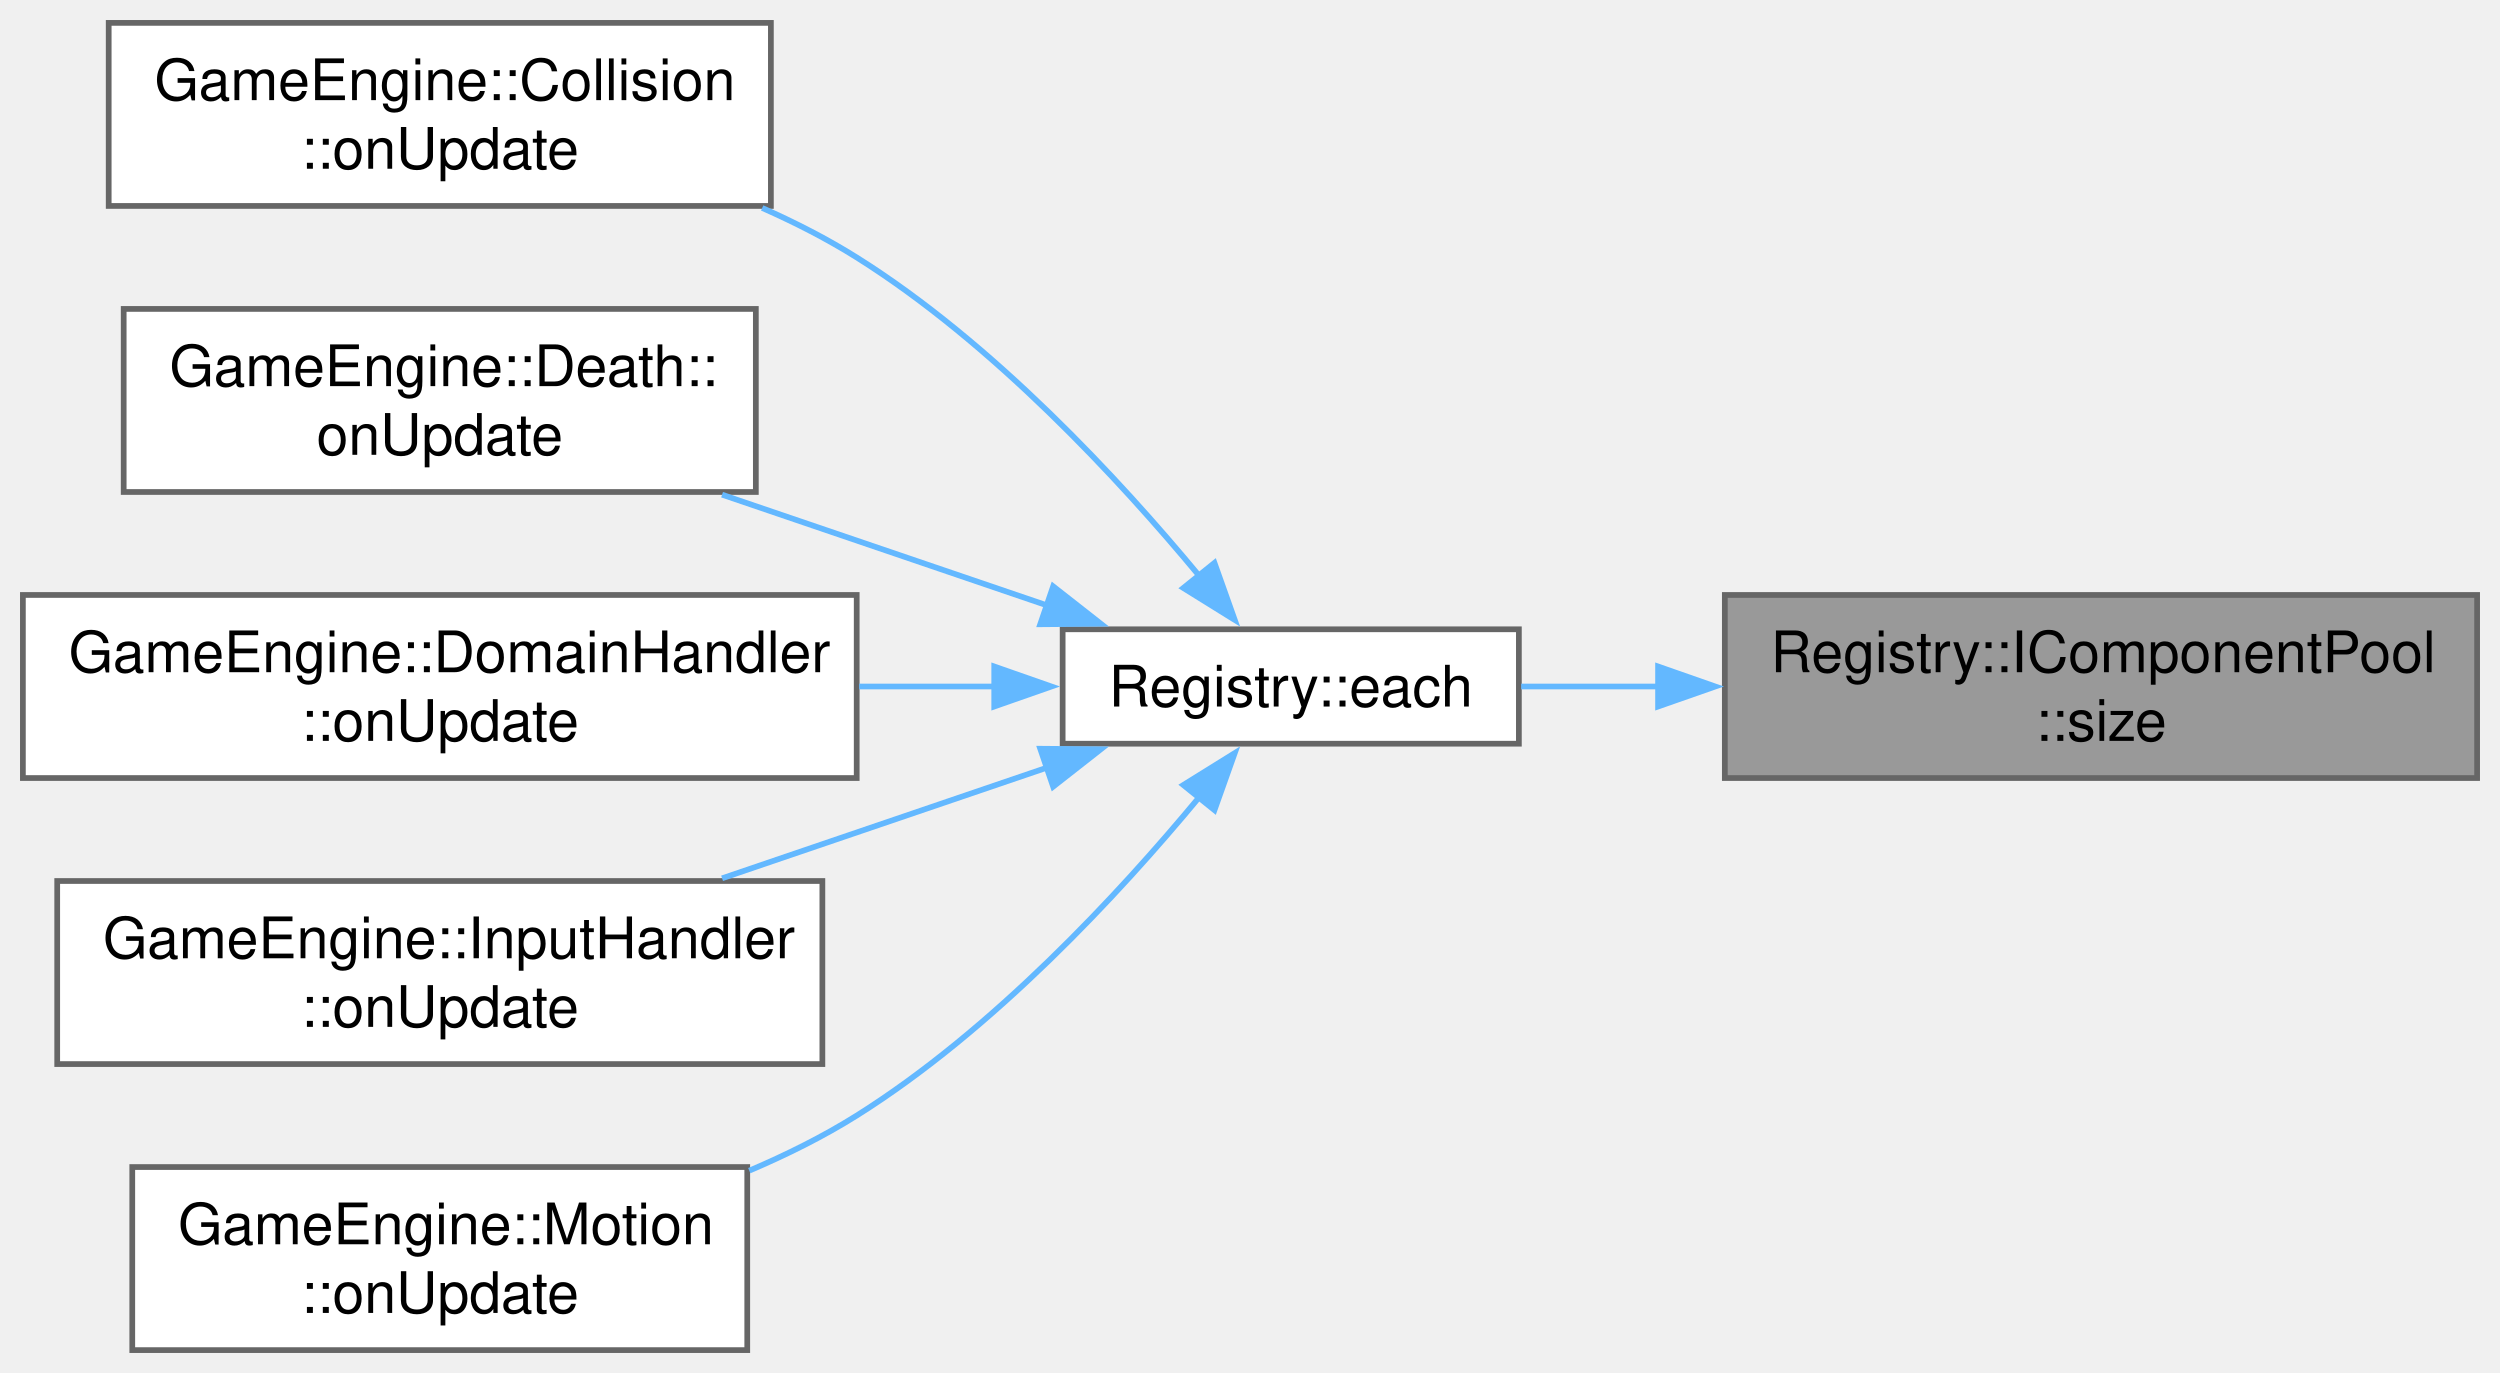
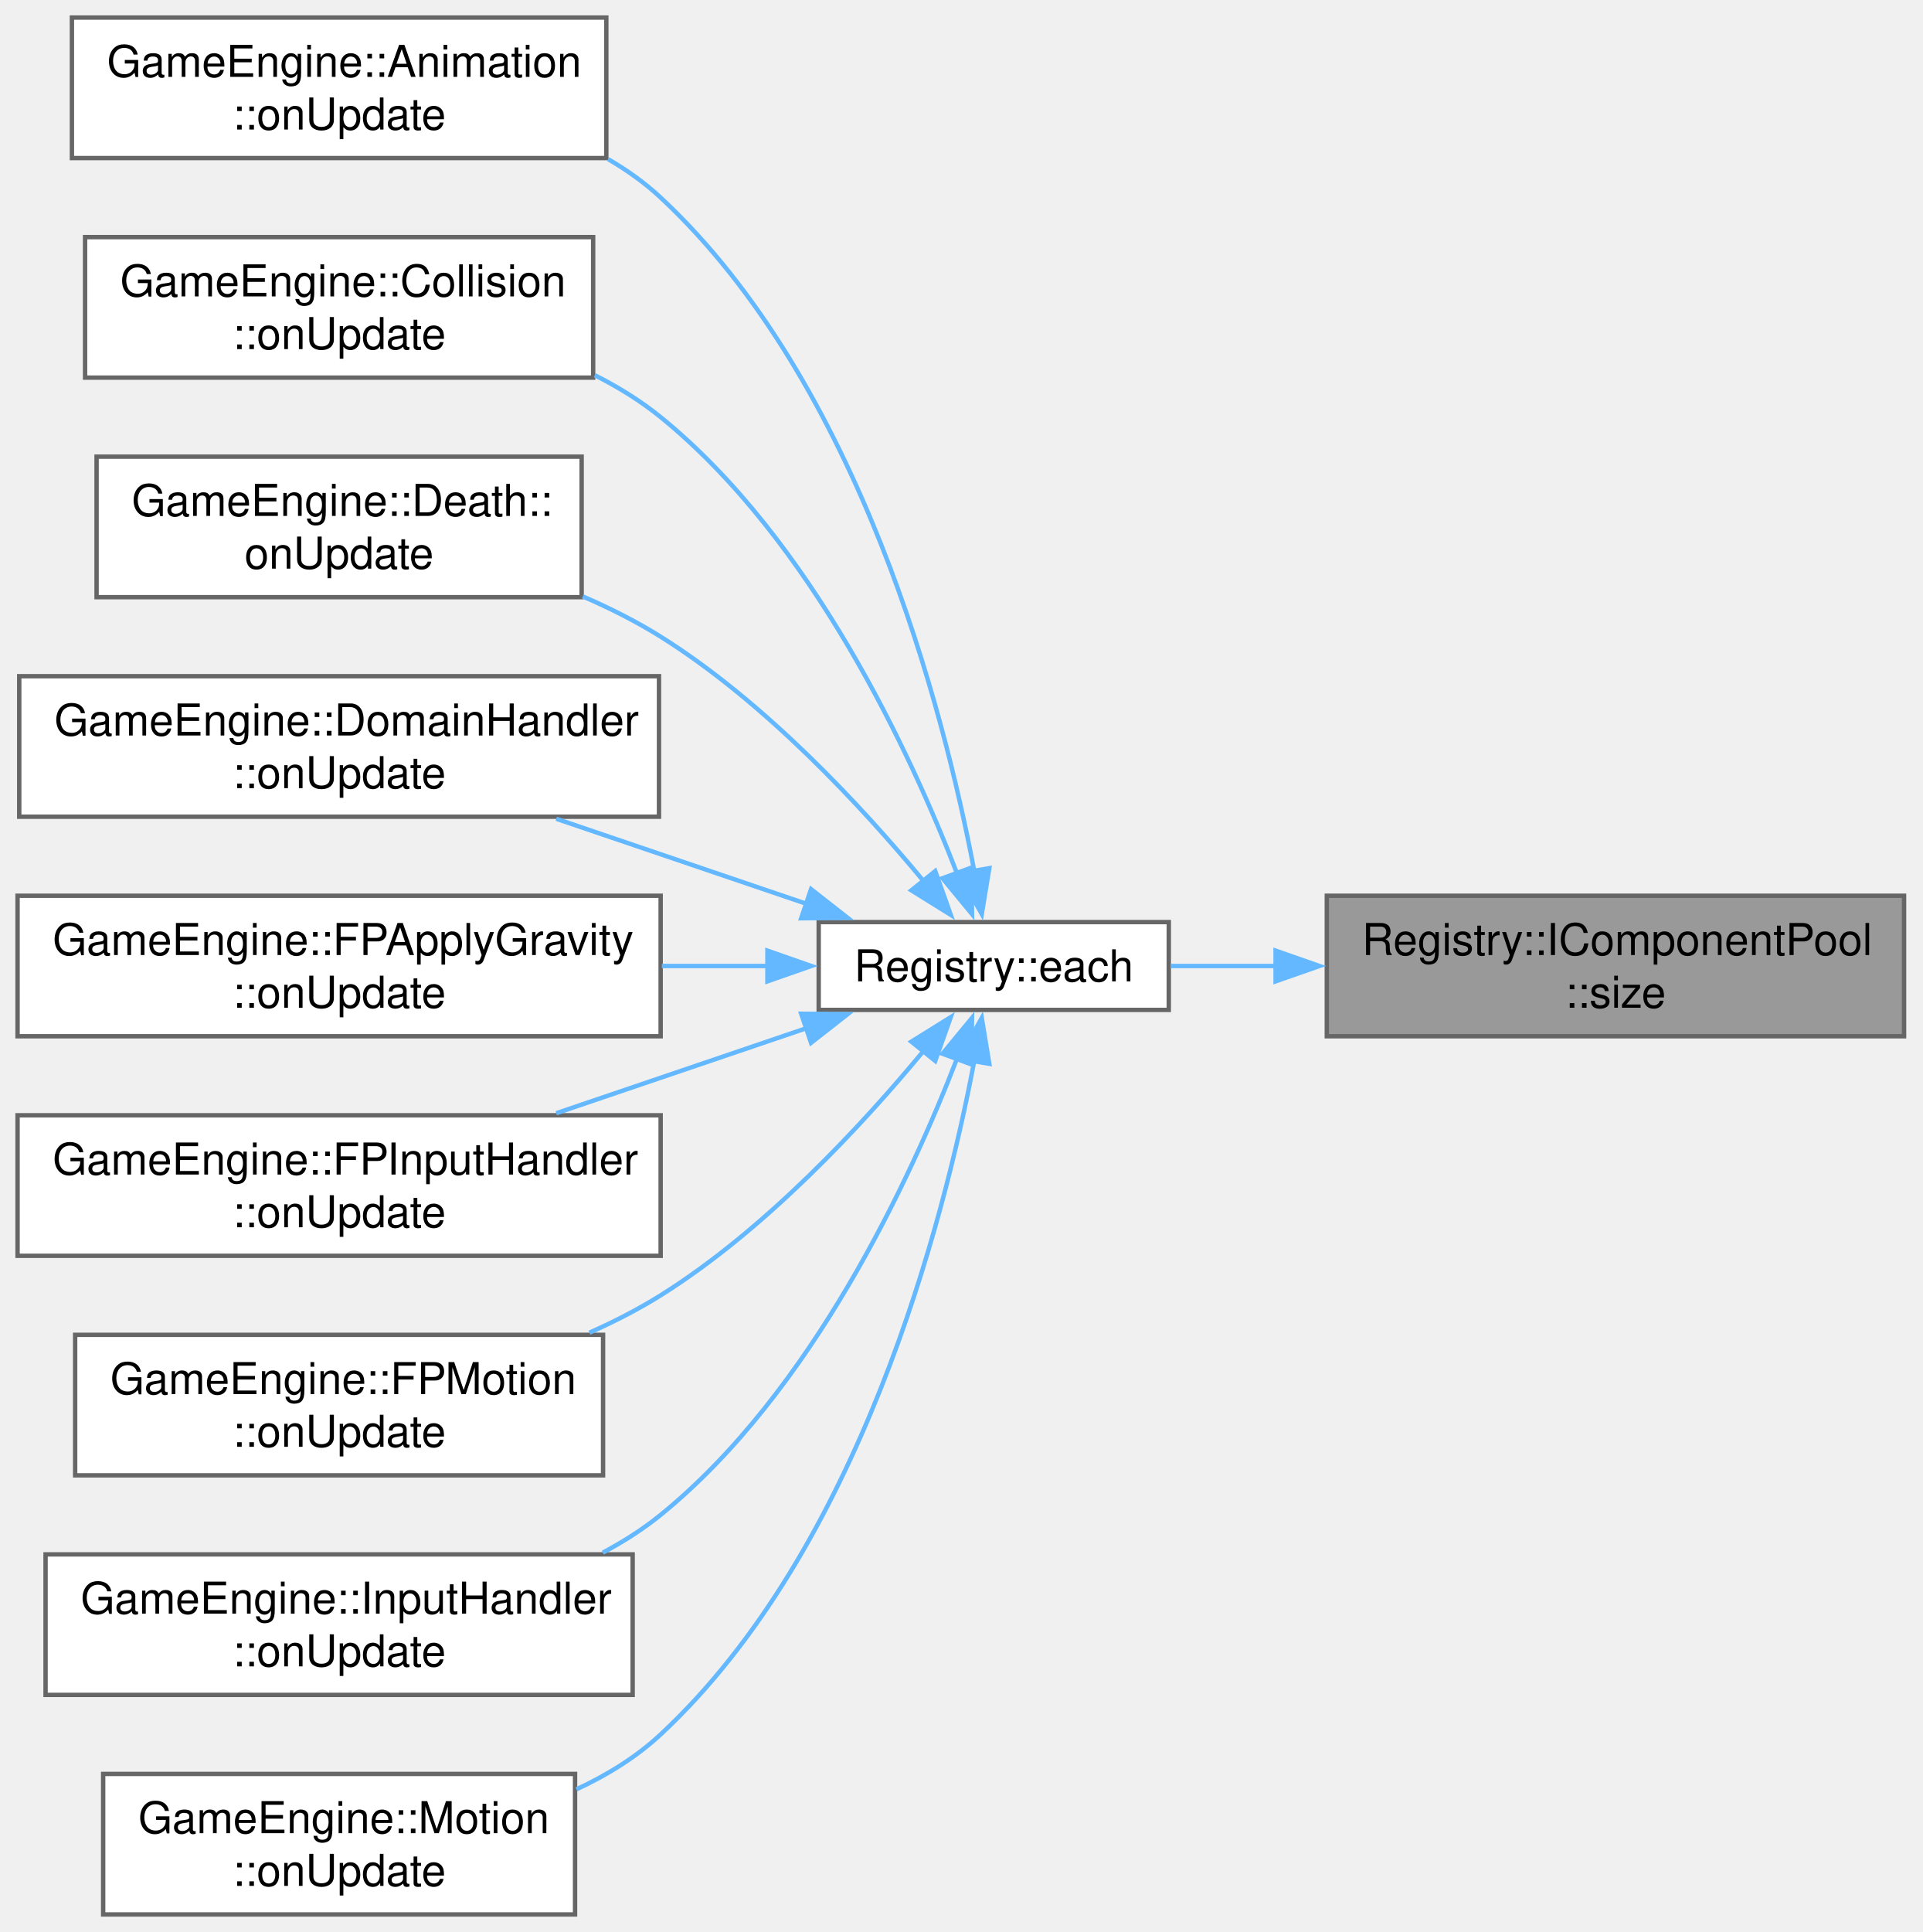
- <svg xmlns="http://www.w3.org/2000/svg" xmlns:xlink="http://www.w3.org/1999/xlink" width="437pt" height="240pt" viewBox="0.00 0.00 437.00 240.00">
-   <g id="graph0" class="graph" transform="scale(1 1) rotate(0) translate(4 236)">
+ <svg xmlns="http://www.w3.org/2000/svg" xmlns:xlink="http://www.w3.org/1999/xlink" width="438pt" height="440pt" viewBox="0.00 0.00 438.00 440.00">
+   <g id="graph0" class="graph" transform="scale(1 1) rotate(0) translate(4 436)">
    <g id="Node000001" class="node">
      <g id="a_Node000001">
        <a xlink:title=" ">
-           <polygon fill="#999999" stroke="#666666" points="429,-132 297.5,-132 297.5,-100 429,-100 429,-132" />
-           <text xml:space="preserve" text-anchor="start" x="305.5" y="-118.5" font-family="Helvetica,sans-Serif" font-size="10.00">Registry::IComponentPool</text>
-           <text xml:space="preserve" text-anchor="middle" x="363.25" y="-106.5" font-family="Helvetica,sans-Serif" font-size="10.00">::size</text>
+           <polygon fill="#999999" stroke="#666666" points="429.75,-232 298.25,-232 298.25,-200 429.75,-200 429.75,-232" />
+           <text xml:space="preserve" text-anchor="start" x="306.25" y="-218.5" font-family="Helvetica,sans-Serif" font-size="10.00">Registry::IComponentPool</text>
+           <text xml:space="preserve" text-anchor="middle" x="364" y="-206.5" font-family="Helvetica,sans-Serif" font-size="10.00">::size</text>
        </a>
      </g>
    </g>
    <g id="Node000002" class="node">
      <g id="a_Node000002">
        <a xlink:href="classRegistry.html#a31cfb49fd633086383bf646b39a8daa2" target="_top" xlink:title="Iterates through all entities that have all the specified components.">
-           <polygon fill="white" stroke="#666666" points="261.5,-126 181.75,-126 181.75,-106 261.5,-106 261.5,-126" />
-           <text xml:space="preserve" text-anchor="middle" x="221.62" y="-112.5" font-family="Helvetica,sans-Serif" font-size="10.00">Registry::each</text>
+           <polygon fill="white" stroke="#666666" points="262.25,-226 182.5,-226 182.5,-206 262.25,-206 262.25,-226" />
+           <text xml:space="preserve" text-anchor="middle" x="222.38" y="-212.5" font-family="Helvetica,sans-Serif" font-size="10.00">Registry::each</text>
        </a>
      </g>
    </g>
    <g id="edge1_Node000001_Node000002" class="edge">
      <g id="a_edge1_Node000001_Node000002">
        <a xlink:title=" ">
-           <path fill="none" stroke="#63b8ff" d="M285.98,-116C277.67,-116 269.48,-116 261.9,-116" />
-           <polygon fill="#63b8ff" stroke="#63b8ff" points="285.83,-119.5 295.83,-116 285.83,-112.5 285.83,-119.5" />
+           <path fill="none" stroke="#63b8ff" d="M286.73,-216C278.42,-216 270.23,-216 262.65,-216" />
+           <polygon fill="#63b8ff" stroke="#63b8ff" points="286.58,-219.5 296.58,-216 286.58,-212.5 286.58,-219.5" />
        </a>
      </g>
    </g>
    <g id="Node000003" class="node">
      <g id="a_Node000003">
-         <a xlink:href="classGameEngine_1_1Collision.html#a49f26a6547e81a9cebf7ad5436fb7101" target="_top" xlink:title=" ">
-           <polygon fill="white" stroke="#666666" points="130.75,-232 15,-232 15,-200 130.75,-200 130.75,-232" />
-           <text xml:space="preserve" text-anchor="start" x="23" y="-218.5" font-family="Helvetica,sans-Serif" font-size="10.00">GameEngine::Collision</text>
-           <text xml:space="preserve" text-anchor="middle" x="72.88" y="-206.5" font-family="Helvetica,sans-Serif" font-size="10.00">::onUpdate</text>
+         <a xlink:href="classGameEngine_1_1Animation.html#a92efc46a052b2627ed60ac8a2c81b3e2" target="_top" xlink:title=" ">
+           <polygon fill="white" stroke="#666666" points="134.12,-432 12.38,-432 12.38,-400 134.12,-400 134.12,-432" />
+           <text xml:space="preserve" text-anchor="start" x="20.38" y="-418.5" font-family="Helvetica,sans-Serif" font-size="10.00">GameEngine::Animation</text>
+           <text xml:space="preserve" text-anchor="middle" x="73.25" y="-406.5" font-family="Helvetica,sans-Serif" font-size="10.00">::onUpdate</text>
        </a>
      </g>
    </g>
    <g id="edge2_Node000002_Node000003" class="edge">
      <g id="a_edge2_Node000002_Node000003">
        <a xlink:title=" ">
-           <path fill="none" stroke="#63b8ff" d="M205.59,-135.39C191.67,-152.18 169.59,-176.04 145.75,-191 140.6,-194.23 134.98,-197.11 129.23,-199.65" />
-           <polygon fill="#63b8ff" stroke="#63b8ff" points="208.29,-137.61 211.84,-127.63 202.84,-133.22 208.29,-137.61" />
+           <path fill="none" stroke="#63b8ff" d="M217.94,-237.61C211,-274.25 191.93,-348.69 146.5,-391 142.91,-394.35 138.84,-397.25 134.52,-399.76" />
+           <polygon fill="#63b8ff" stroke="#63b8ff" points="221.37,-238.28 219.65,-227.83 214.48,-237.08 221.37,-238.28" />
        </a>
      </g>
    </g>
    <g id="Node000004" class="node">
      <g id="a_Node000004">
-         <a xlink:href="classGameEngine_1_1Death.html#a081a250ee3a8d22b7dd2323dbaba0eb7" target="_top" xlink:title=" ">
-           <polygon fill="white" stroke="#666666" points="128.12,-182 17.62,-182 17.62,-150 128.12,-150 128.12,-182" />
-           <text xml:space="preserve" text-anchor="start" x="25.62" y="-168.5" font-family="Helvetica,sans-Serif" font-size="10.00">GameEngine::Death::</text>
-           <text xml:space="preserve" text-anchor="middle" x="72.88" y="-156.5" font-family="Helvetica,sans-Serif" font-size="10.00">onUpdate</text>
+         <a xlink:href="classGameEngine_1_1Collision.html#a49f26a6547e81a9cebf7ad5436fb7101" target="_top" xlink:title=" ">
+           <polygon fill="white" stroke="#666666" points="131.12,-382 15.38,-382 15.38,-350 131.12,-350 131.12,-382" />
+           <text xml:space="preserve" text-anchor="start" x="23.38" y="-368.5" font-family="Helvetica,sans-Serif" font-size="10.00">GameEngine::Collision</text>
+           <text xml:space="preserve" text-anchor="middle" x="73.25" y="-356.5" font-family="Helvetica,sans-Serif" font-size="10.00">::onUpdate</text>
        </a>
      </g>
    </g>
    <g id="edge3_Node000002_Node000004" class="edge">
      <g id="a_edge3_Node000002_Node000004">
        <a xlink:title=" ">
-           <path fill="none" stroke="#63b8ff" d="M179.01,-130.18C161.32,-136.2 140.58,-143.27 122.22,-149.53" />
-           <polygon fill="#63b8ff" stroke="#63b8ff" points="180.09,-133.51 188.43,-126.97 177.83,-126.88 180.09,-133.51" />
+           <path fill="none" stroke="#63b8ff" d="M214.11,-236.83C203.46,-264.44 181.04,-312.95 146.5,-341 141.97,-344.68 136.86,-347.84 131.5,-350.54" />
+           <polygon fill="#63b8ff" stroke="#63b8ff" points="217.26,-238.4 217.43,-227.81 210.69,-235.98 217.26,-238.4" />
        </a>
      </g>
    </g>
    <g id="Node000005" class="node">
      <g id="a_Node000005">
-         <a xlink:href="classGameEngine_1_1DomainHandler.html#a2e491047939e77c803075c6c490d54ee" target="_top" xlink:title="Updates the system, checking entity positions against their domain boundaries.">
-           <polygon fill="white" stroke="#666666" points="145.75,-132 0,-132 0,-100 145.75,-100 145.75,-132" />
-           <text xml:space="preserve" text-anchor="start" x="8" y="-118.5" font-family="Helvetica,sans-Serif" font-size="10.00">GameEngine::DomainHandler</text>
-           <text xml:space="preserve" text-anchor="middle" x="72.88" y="-106.5" font-family="Helvetica,sans-Serif" font-size="10.00">::onUpdate</text>
+         <a xlink:href="classGameEngine_1_1Death.html#a081a250ee3a8d22b7dd2323dbaba0eb7" target="_top" xlink:title=" ">
+           <polygon fill="white" stroke="#666666" points="128.5,-332 18,-332 18,-300 128.5,-300 128.5,-332" />
+           <text xml:space="preserve" text-anchor="start" x="26" y="-318.5" font-family="Helvetica,sans-Serif" font-size="10.00">GameEngine::Death::</text>
+           <text xml:space="preserve" text-anchor="middle" x="73.25" y="-306.5" font-family="Helvetica,sans-Serif" font-size="10.00">onUpdate</text>
        </a>
      </g>
    </g>
    <g id="edge4_Node000002_Node000005" class="edge">
      <g id="a_edge4_Node000002_Node000005">
        <a xlink:title=" ">
-           <path fill="none" stroke="#63b8ff" d="M169.96,-116C162.27,-116 154.22,-116 146.18,-116" />
-           <polygon fill="#63b8ff" stroke="#63b8ff" points="169.79,-119.5 179.79,-116 169.79,-112.5 169.79,-119.5" />
+           <path fill="none" stroke="#63b8ff" d="M206.34,-235.4C192.43,-252.19 170.35,-276.06 146.5,-291 140.99,-294.45 134.94,-297.5 128.76,-300.17" />
+           <polygon fill="#63b8ff" stroke="#63b8ff" points="209.05,-237.62 212.59,-227.64 203.6,-233.23 209.05,-237.62" />
        </a>
      </g>
    </g>
    <g id="Node000006" class="node">
      <g id="a_Node000006">
-         <a xlink:href="classGameEngine_1_1InputHandler.html#acb0d11bd1241dad8925f26b86f6d9007" target="_top" xlink:title=" ">
-           <polygon fill="white" stroke="#666666" points="139.75,-82 6,-82 6,-50 139.75,-50 139.75,-82" />
-           <text xml:space="preserve" text-anchor="start" x="14" y="-68.5" font-family="Helvetica,sans-Serif" font-size="10.00">GameEngine::InputHandler</text>
-           <text xml:space="preserve" text-anchor="middle" x="72.88" y="-56.5" font-family="Helvetica,sans-Serif" font-size="10.00">::onUpdate</text>
+         <a xlink:href="classGameEngine_1_1DomainHandler.html#a2e491047939e77c803075c6c490d54ee" target="_top" xlink:title="Updates the system, checking entity positions against their domain boundaries.">
+           <polygon fill="white" stroke="#666666" points="146.12,-282 0.38,-282 0.38,-250 146.12,-250 146.12,-282" />
+           <text xml:space="preserve" text-anchor="start" x="8.38" y="-268.5" font-family="Helvetica,sans-Serif" font-size="10.00">GameEngine::DomainHandler</text>
+           <text xml:space="preserve" text-anchor="middle" x="73.25" y="-256.5" font-family="Helvetica,sans-Serif" font-size="10.00">::onUpdate</text>
        </a>
      </g>
    </g>
    <g id="edge5_Node000002_Node000006" class="edge">
      <g id="a_edge5_Node000002_Node000006">
        <a xlink:title=" ">
-           <path fill="none" stroke="#63b8ff" d="M179.01,-101.82C161.32,-95.8 140.58,-88.73 122.22,-82.47" />
-           <polygon fill="#63b8ff" stroke="#63b8ff" points="177.83,-105.12 188.43,-105.03 180.09,-98.49 177.83,-105.12" />
+           <path fill="none" stroke="#63b8ff" d="M179.66,-230.18C161.92,-236.2 141.13,-243.27 122.72,-249.53" />
+           <polygon fill="#63b8ff" stroke="#63b8ff" points="180.76,-233.5 189.1,-226.97 178.51,-226.87 180.76,-233.5" />
        </a>
      </g>
    </g>
    <g id="Node000007" class="node">
      <g id="a_Node000007">
-         <a xlink:href="classGameEngine_1_1Motion.html#a015b898244098b869ceb6001884ae9fe" target="_top" xlink:title=" ">
-           <polygon fill="white" stroke="#666666" points="126.62,-32 19.12,-32 19.12,0 126.62,0 126.62,-32" />
-           <text xml:space="preserve" text-anchor="start" x="27.12" y="-18.5" font-family="Helvetica,sans-Serif" font-size="10.00">GameEngine::Motion</text>
-           <text xml:space="preserve" text-anchor="middle" x="72.88" y="-6.5" font-family="Helvetica,sans-Serif" font-size="10.00">::onUpdate</text>
+         <a xlink:href="classGameEngine_1_1FPApplyGravity.html#a4fc5342f686d0c3bc6acd4f8c85cb720" target="_top" xlink:title=" ">
+           <polygon fill="white" stroke="#666666" points="146.5,-232 0,-232 0,-200 146.5,-200 146.5,-232" />
+           <text xml:space="preserve" text-anchor="start" x="8" y="-218.5" font-family="Helvetica,sans-Serif" font-size="10.00">GameEngine::FPApplyGravity</text>
+           <text xml:space="preserve" text-anchor="middle" x="73.25" y="-206.5" font-family="Helvetica,sans-Serif" font-size="10.00">::onUpdate</text>
        </a>
      </g>
    </g>
    <g id="edge6_Node000002_Node000007" class="edge">
      <g id="a_edge6_Node000002_Node000007">
        <a xlink:title=" ">
-           <path fill="none" stroke="#63b8ff" d="M205.59,-96.61C191.67,-79.82 169.59,-55.96 145.75,-41 139.93,-37.35 133.51,-34.15 126.97,-31.37" />
-           <polygon fill="#63b8ff" stroke="#63b8ff" points="202.84,-98.78 211.84,-104.37 208.29,-94.39 202.84,-98.78" />
+           <path fill="none" stroke="#63b8ff" d="M170.87,-216C163.09,-216 154.92,-216 146.77,-216" />
+           <polygon fill="#63b8ff" stroke="#63b8ff" points="170.82,-219.5 180.82,-216 170.82,-212.5 170.82,-219.5" />
+         </a>
+       </g>
+     </g>
+     <g id="Node000008" class="node">
+       <g id="a_Node000008">
+         <a xlink:href="classGameEngine_1_1FPInputHandler.html#adc119a8b423c28985d8a8e87baad6421" target="_top" xlink:title=" ">
+           <polygon fill="white" stroke="#666666" points="146.5,-182 0,-182 0,-150 146.5,-150 146.5,-182" />
+           <text xml:space="preserve" text-anchor="start" x="8" y="-168.5" font-family="Helvetica,sans-Serif" font-size="10.00">GameEngine::FPInputHandler</text>
+           <text xml:space="preserve" text-anchor="middle" x="73.25" y="-156.5" font-family="Helvetica,sans-Serif" font-size="10.00">::onUpdate</text>
+         </a>
+       </g>
+     </g>
+     <g id="edge7_Node000002_Node000008" class="edge">
+       <g id="a_edge7_Node000002_Node000008">
+         <a xlink:title=" ">
+           <path fill="none" stroke="#63b8ff" d="M179.66,-201.82C161.92,-195.8 141.13,-188.73 122.72,-182.47" />
+           <polygon fill="#63b8ff" stroke="#63b8ff" points="178.51,-205.13 189.1,-205.03 180.76,-198.5 178.51,-205.13" />
+         </a>
+       </g>
+     </g>
+     <g id="Node000009" class="node">
+       <g id="a_Node000009">
+         <a xlink:href="classGameEngine_1_1FPMotion.html#adeee4196198d928de33feb2182396c85" target="_top" xlink:title=" ">
+           <polygon fill="white" stroke="#666666" points="133.38,-132 13.12,-132 13.12,-100 133.38,-100 133.38,-132" />
+           <text xml:space="preserve" text-anchor="start" x="21.12" y="-118.5" font-family="Helvetica,sans-Serif" font-size="10.00">GameEngine::FPMotion</text>
+           <text xml:space="preserve" text-anchor="middle" x="73.25" y="-106.5" font-family="Helvetica,sans-Serif" font-size="10.00">::onUpdate</text>
+         </a>
+       </g>
+     </g>
+     <g id="edge8_Node000002_Node000009" class="edge">
+       <g id="a_edge8_Node000002_Node000009">
+         <a xlink:title=" ">
+           <path fill="none" stroke="#63b8ff" d="M206.34,-196.6C192.43,-179.81 170.35,-155.94 146.5,-141 141.44,-137.83 135.92,-135 130.27,-132.49" />
+           <polygon fill="#63b8ff" stroke="#63b8ff" points="203.6,-198.77 212.59,-204.36 209.05,-194.38 203.6,-198.77" />
+         </a>
+       </g>
+     </g>
+     <g id="Node000010" class="node">
+       <g id="a_Node000010">
+         <a xlink:href="classGameEngine_1_1InputHandler.html#acb0d11bd1241dad8925f26b86f6d9007" target="_top" xlink:title=" ">
+           <polygon fill="white" stroke="#666666" points="140.12,-82 6.38,-82 6.38,-50 140.12,-50 140.12,-82" />
+           <text xml:space="preserve" text-anchor="start" x="14.38" y="-68.5" font-family="Helvetica,sans-Serif" font-size="10.00">GameEngine::InputHandler</text>
+           <text xml:space="preserve" text-anchor="middle" x="73.25" y="-56.5" font-family="Helvetica,sans-Serif" font-size="10.00">::onUpdate</text>
+         </a>
+       </g>
+     </g>
+     <g id="edge9_Node000002_Node000010" class="edge">
+       <g id="a_edge9_Node000002_Node000010">
+         <a xlink:title=" ">
+           <path fill="none" stroke="#63b8ff" d="M214.11,-195.17C203.46,-167.56 181.04,-119.05 146.5,-91 142.48,-87.74 138.01,-84.89 133.32,-82.4" />
+           <polygon fill="#63b8ff" stroke="#63b8ff" points="210.69,-196.02 217.43,-204.19 217.26,-193.6 210.69,-196.02" />
+         </a>
+       </g>
+     </g>
+     <g id="Node000011" class="node">
+       <g id="a_Node000011">
+         <a xlink:href="classGameEngine_1_1Motion.html#a015b898244098b869ceb6001884ae9fe" target="_top" xlink:title=" ">
+           <polygon fill="white" stroke="#666666" points="127,-32 19.5,-32 19.5,0 127,0 127,-32" />
+           <text xml:space="preserve" text-anchor="start" x="27.5" y="-18.5" font-family="Helvetica,sans-Serif" font-size="10.00">GameEngine::Motion</text>
+           <text xml:space="preserve" text-anchor="middle" x="73.25" y="-6.5" font-family="Helvetica,sans-Serif" font-size="10.00">::onUpdate</text>
+         </a>
+       </g>
+     </g>
+     <g id="edge10_Node000002_Node000011" class="edge">
+       <g id="a_edge10_Node000002_Node000011">
+         <a xlink:title=" ">
+           <path fill="none" stroke="#63b8ff" d="M217.94,-194.39C211,-157.75 191.93,-83.31 146.5,-41 140.96,-35.84 134.31,-31.74 127.31,-28.49" />
+           <polygon fill="#63b8ff" stroke="#63b8ff" points="214.48,-194.92 219.65,-204.17 221.37,-193.72 214.48,-194.92" />
        </a>
      </g>
    </g>
  </g>
</svg>
